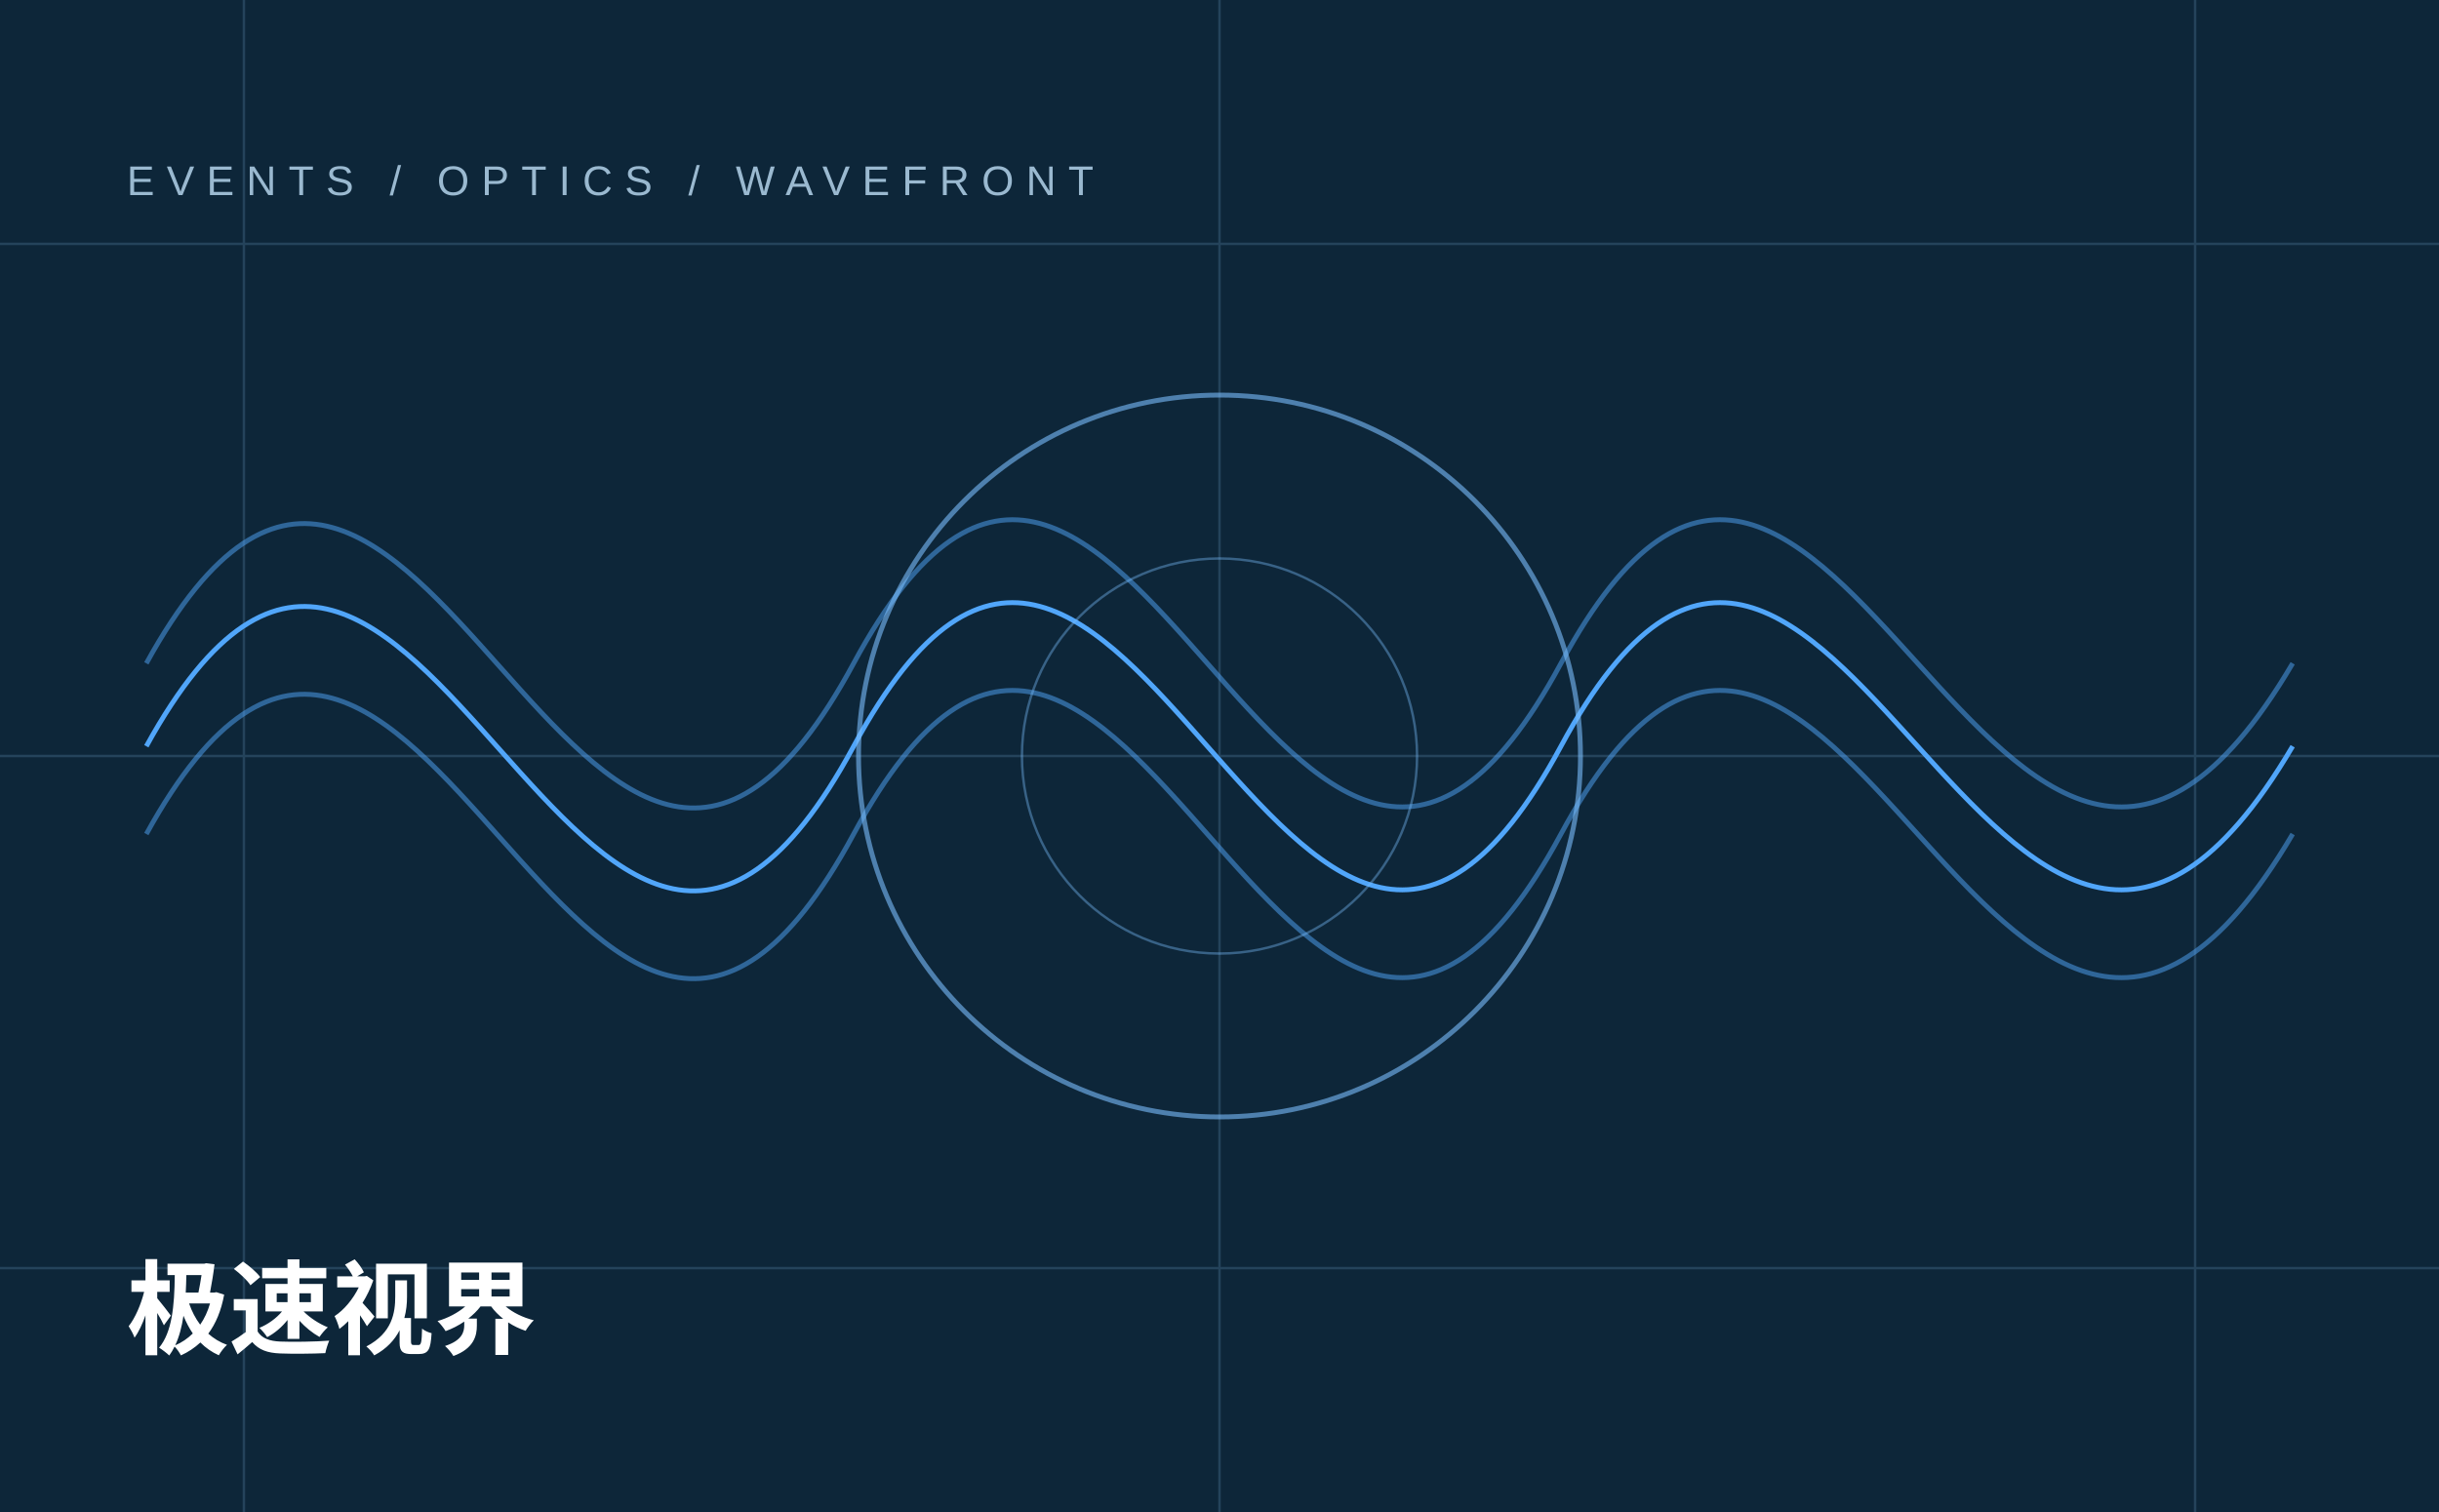
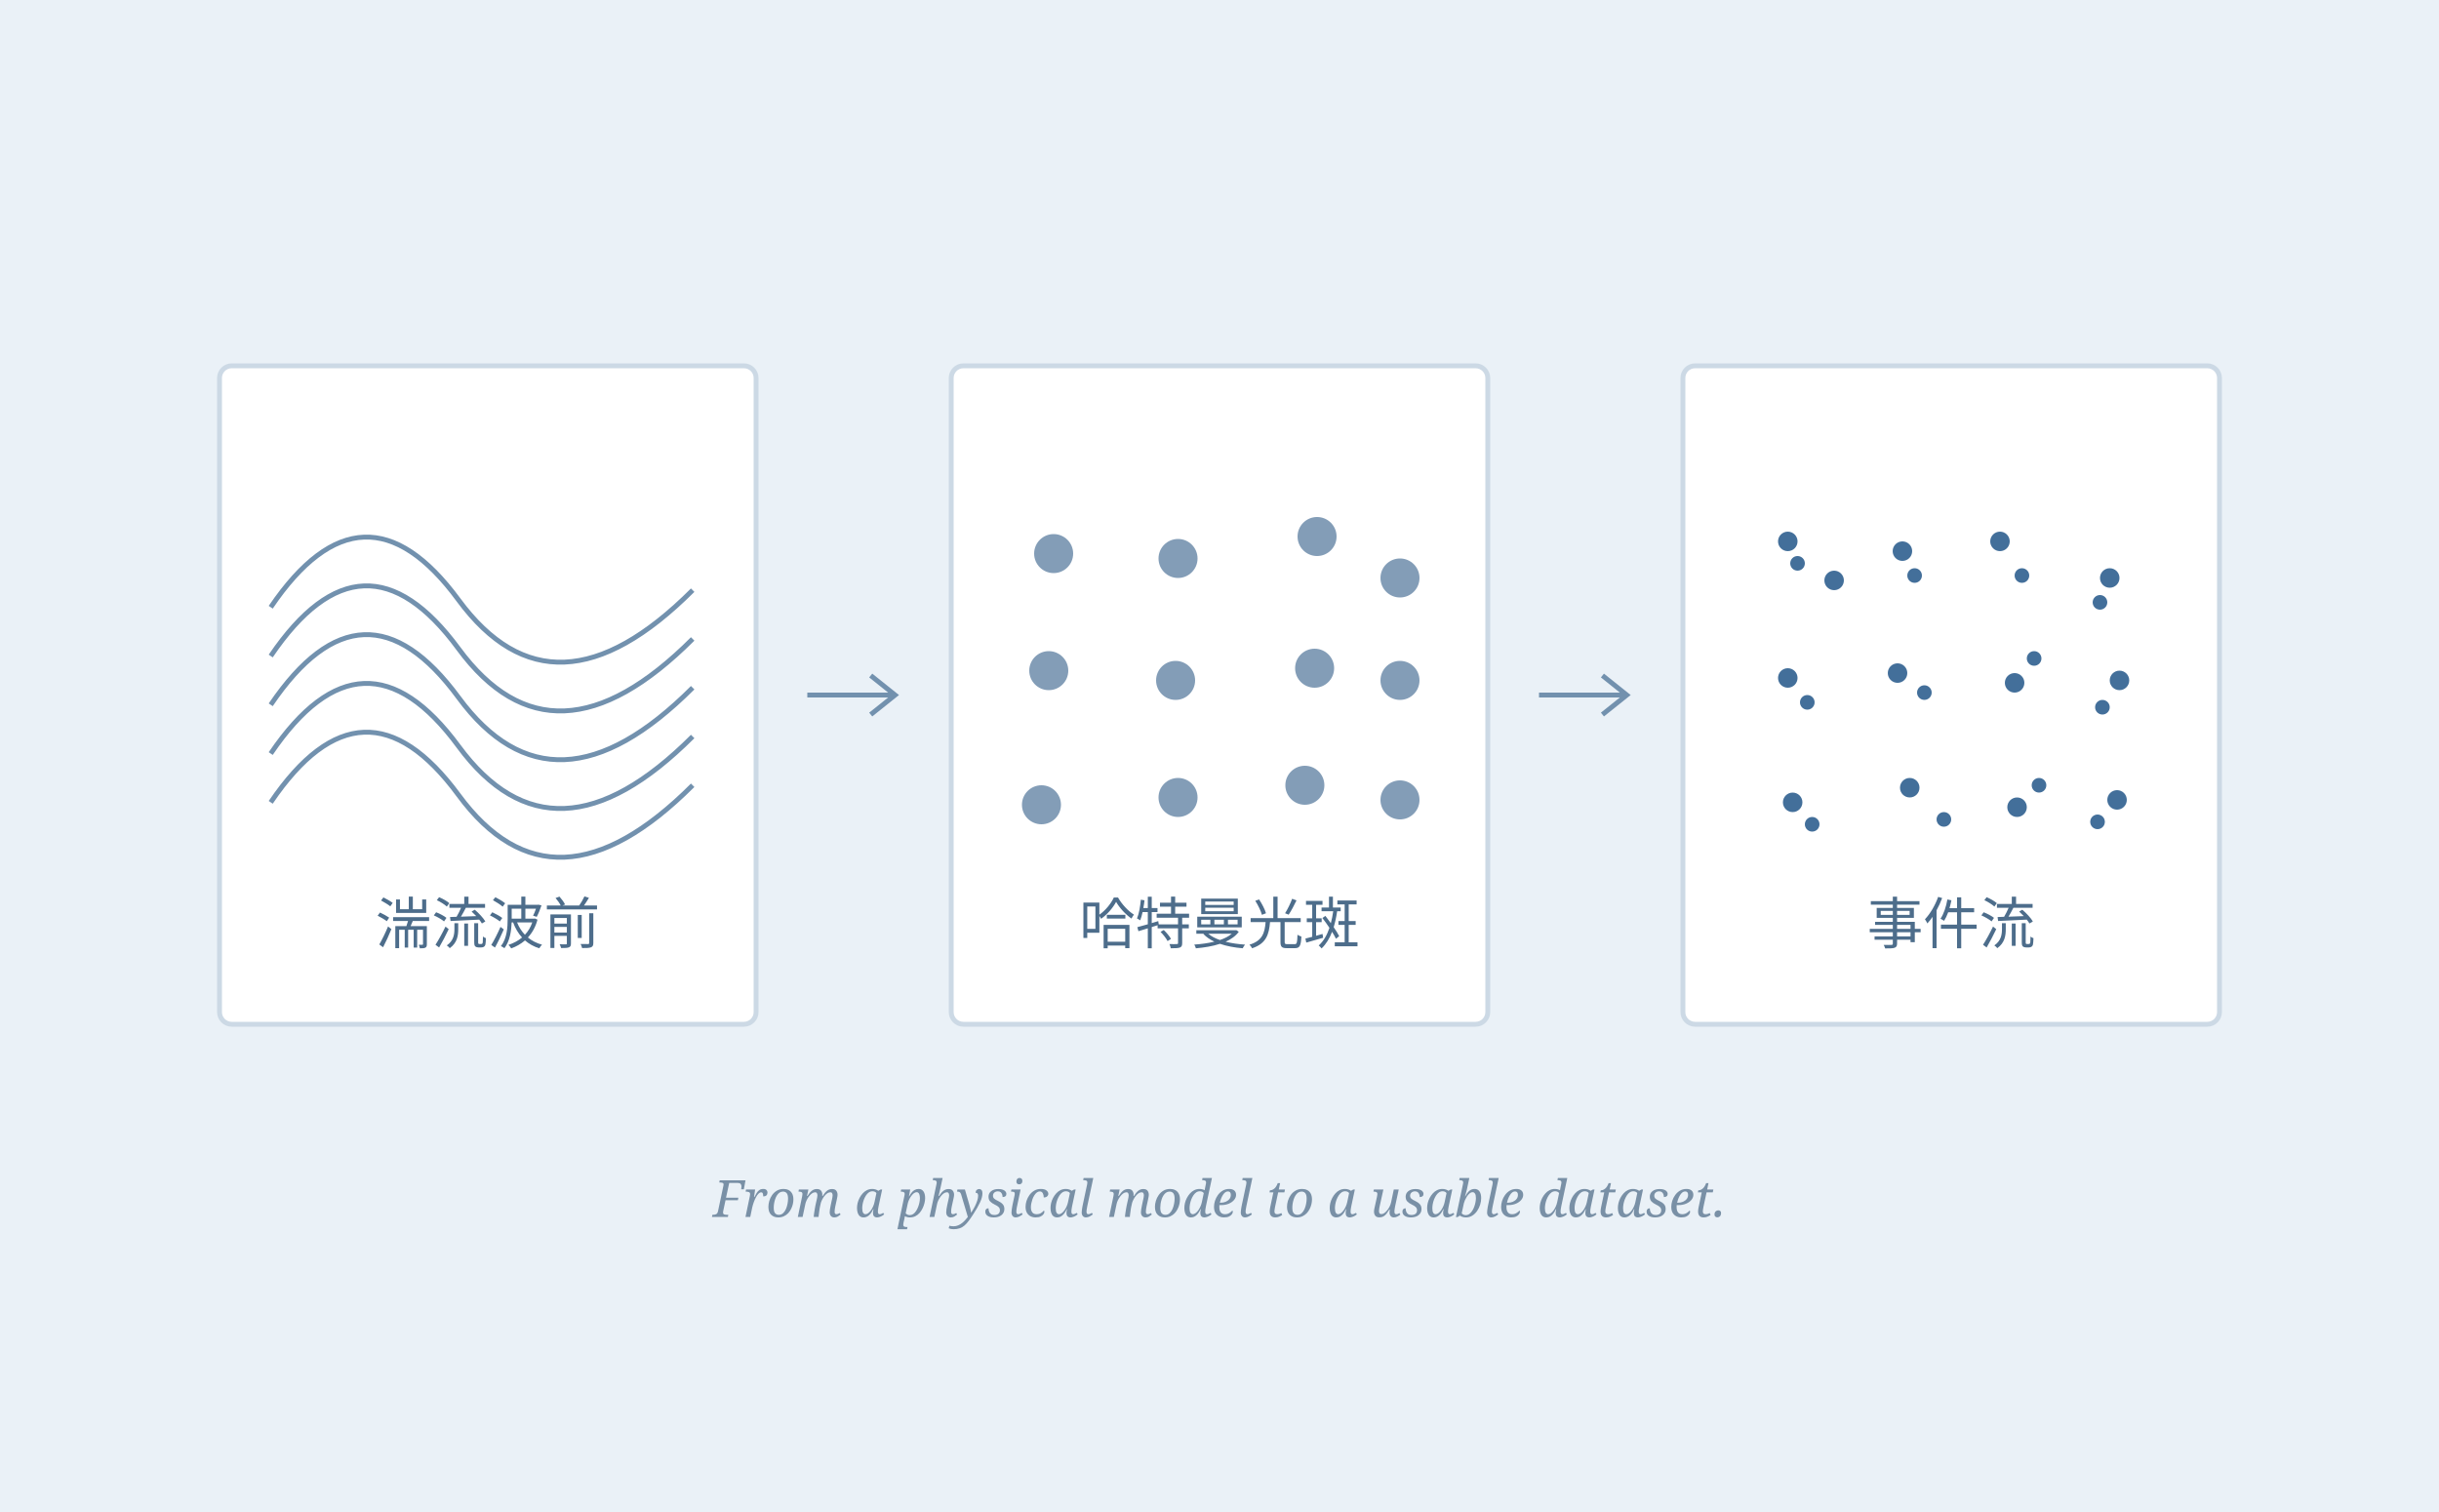
<svg xmlns="http://www.w3.org/2000/svg" width="1000" height="620" viewBox="0 0 1000 620">
-   <rect width="1000" height="620" fill="#0d2639" />
-   <g stroke="#24435b" stroke-width="1">
-     <path d="M0 310h1000M500 0v620M0 100h1000M0 520h1000M100 0v620M900 0v620" />
+   <rect width="1000" height="620" fill="#eaf1f7" />
+   <g fill="#fff" stroke="#ccd9e5" stroke-width="2">
+     <rect x="90" y="150" width="220" height="270" rx="5" />
+     <rect x="390" y="150" width="220" height="270" rx="5" />
+     <rect x="690" y="150" width="220" height="270" rx="5" />
  </g>
-   <g fill="none" stroke="#51a6fa" stroke-width="2">
-     <path d="M60 306c110-200 180 204 290 0s180 204 290 0 180 204 300 0" />
-     <path d="M60 272c110-200 180 204 290 0s180 204 290 0 180 204 300 0" opacity=".5" />
-     <path d="M60 342c110-200 180 204 290 0s180 204 290 0 180 204 300 0" opacity=".5" />
+   <g fill="none" stroke="#7291ae" stroke-width="2">
+     <path d="M111 249q38-56 77-3t96-4M111 269q38-56 77-3t96-4M111 289q38-56 77-3t96-4M111 309q38-56 77-3t96-4M111 329q38-56 77-3t96-4" />
+     <path d="M331 285h36m-10-8 10 8-10 8M631 285h36m-10-8 10 8-10 8" />
  </g>
-   <circle cx="500" cy="310" r="148" fill="none" stroke="#7abdfb" stroke-opacity=".6" stroke-width="2" />
-   <circle cx="500" cy="310" r="81" fill="none" stroke="#7abdfb" stroke-opacity=".4" />
-   <text x="52" y="80" fill="#9ab9d0" font-family="Arial,sans-serif" font-size="17" letter-spacing="5">EVENTS / OPTICS / WAVEFRONT</text>
-   <text x="52" y="552" fill="#fff" font-family="Arial,sans-serif" font-size="42" font-weight="700">极速视界</text>
+   <g fill="#839db7">
+     <circle cx="432" cy="227" r="8" />
+     <circle cx="483" cy="229" r="8" />
+     <circle cx="540" cy="220" r="8" />
+     <circle cx="574" cy="237" r="8" />
+     <circle cx="430" cy="275" r="8" />
+     <circle cx="482" cy="279" r="8" />
+     <circle cx="539" cy="274" r="8" />
+     <circle cx="574" cy="279" r="8" />
+     <circle cx="427" cy="330" r="8" />
+     <circle cx="483" cy="327" r="8" />
+     <circle cx="535" cy="322" r="8" />
+     <circle cx="574" cy="328" r="8" />
+   </g>
+   <g fill="#436f9a">
+     <circle cx="733" cy="222" r="4" />
+     <circle cx="737" cy="231" r="3" />
+     <circle cx="752" cy="238" r="4" />
+     <circle cx="780" cy="226" r="4" />
+     <circle cx="785" cy="236" r="3" />
+     <circle cx="820" cy="222" r="4" />
+     <circle cx="829" cy="236" r="3" />
+     <circle cx="865" cy="237" r="4" />
+     <circle cx="861" cy="247" r="3" />
+     <circle cx="733" cy="278" r="4" />
+     <circle cx="741" cy="288" r="3" />
+     <circle cx="778" cy="276" r="4" />
+     <circle cx="789" cy="284" r="3" />
+     <circle cx="826" cy="280" r="4" />
+     <circle cx="834" cy="270" r="3" />
+     <circle cx="869" cy="279" r="4" />
+     <circle cx="862" cy="290" r="3" />
+     <circle cx="735" cy="329" r="4" />
+     <circle cx="743" cy="338" r="3" />
+     <circle cx="783" cy="323" r="4" />
+     <circle cx="797" cy="336" r="3" />
+     <circle cx="827" cy="331" r="4" />
+     <circle cx="836" cy="322" r="3" />
+     <circle cx="868" cy="328" r="4" />
+     <circle cx="860" cy="337" r="3" />
+   </g>
+   <g font-family="Microsoft YaHei,sans-serif" font-size="23" fill="#4d6d8b" text-anchor="middle">
+     <text x="200" y="387">湍流波前</text>
+     <text x="500" y="387">哈特曼光斑</text>
+     <text x="800" y="387">事件流</text>
+   </g>
+   <text x="500" y="499" text-anchor="middle" font-family="Georgia,serif" font-size="21" fill="#7990a6" font-style="italic">From a physical model to a usable dataset.</text>
</svg>
